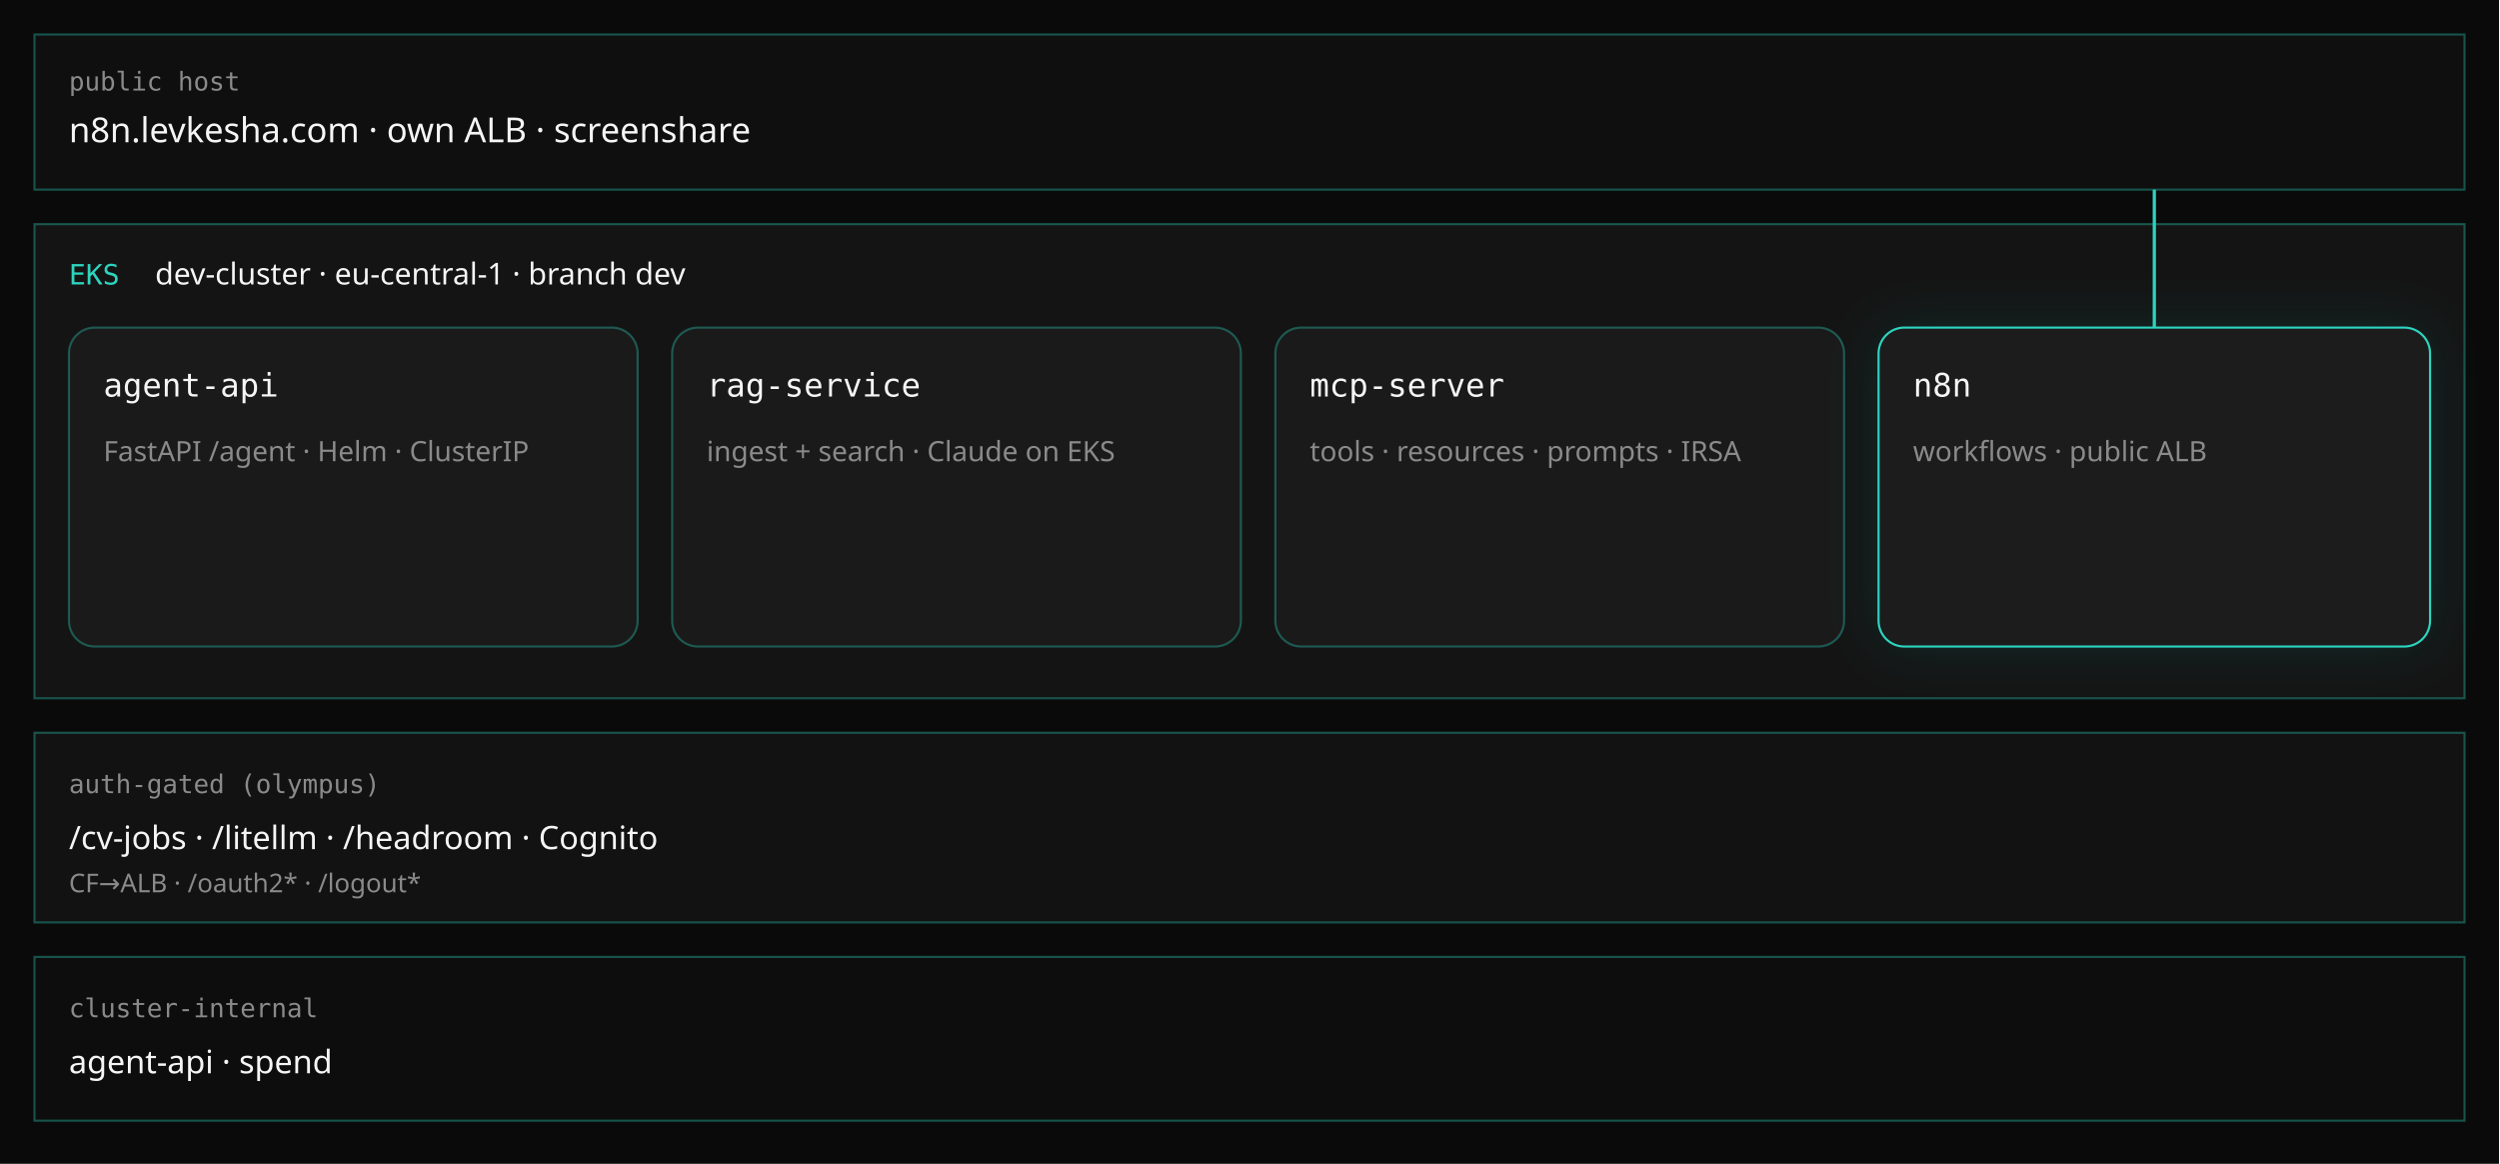
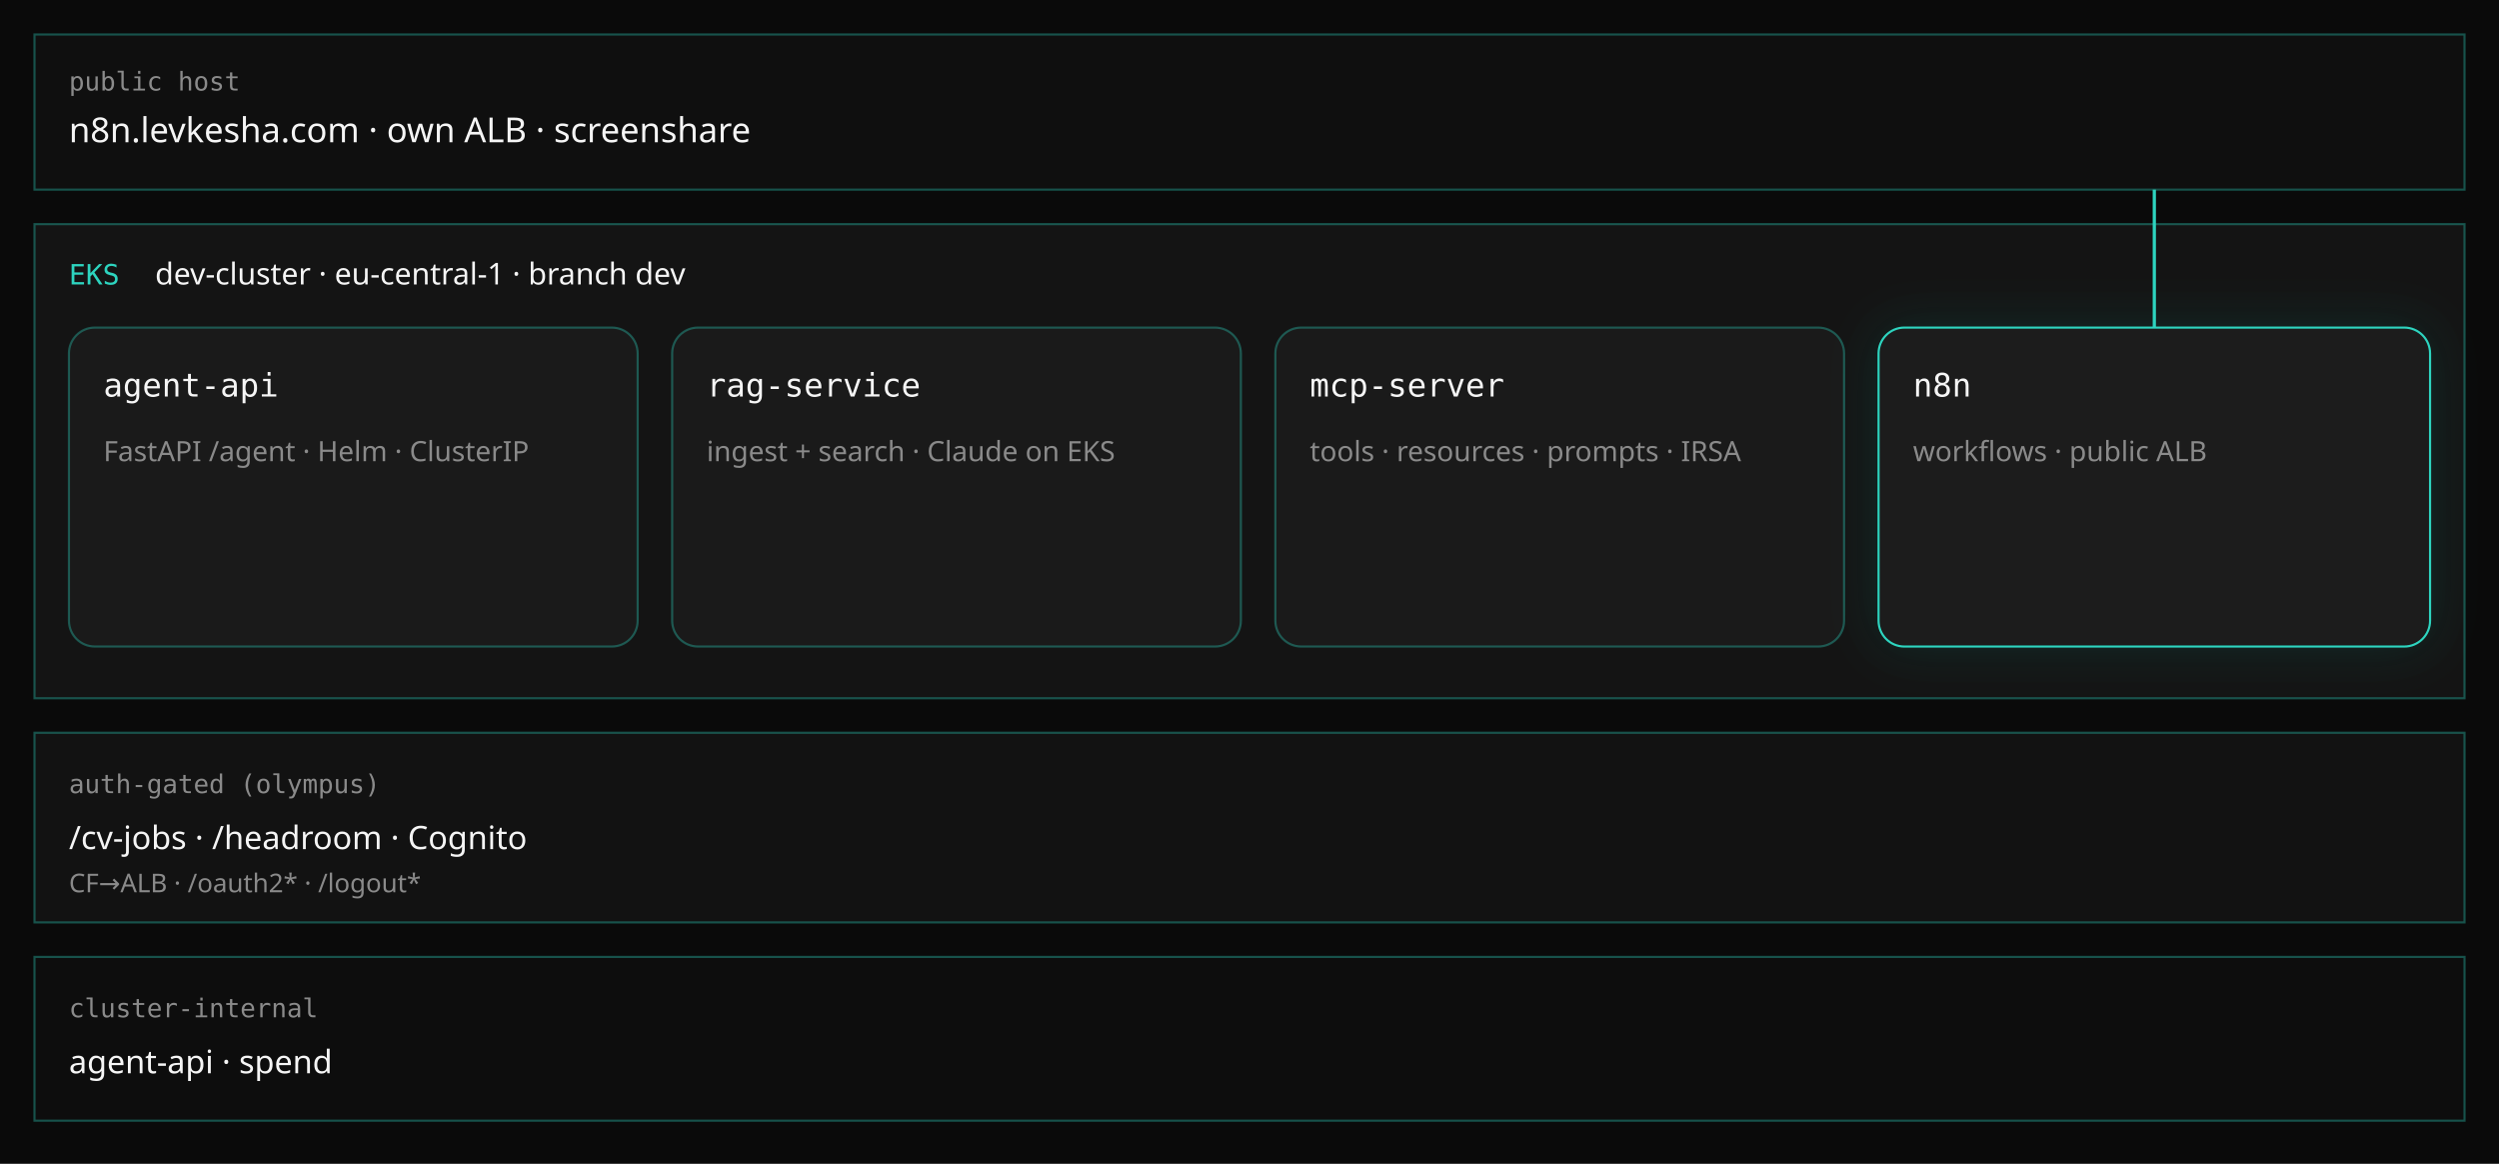
<svg xmlns="http://www.w3.org/2000/svg" viewBox="0 0 1160 540" width="100%" height="100%" preserveAspectRatio="xMidYMid meet" role="img" aria-labelledby="title desc">
  <defs>
    <filter id="n8nGlow" x="-40%" y="-40%" width="180%" height="180%">
      <feDropShadow dx="0" dy="0" stdDeviation="12" flood-color="#2dd4bf" flood-opacity="0.12" />
    </filter>
    <style>
      .svc { transition: stroke-opacity 160ms ease-out; }
      .svc:hover { stroke: #2dd4bf; stroke-opacity: 1; }
      @media (prefers-reduced-motion: reduce) {
        .svc { transition: none; }
      }
    </style>
  </defs>
  <rect width="1160" height="540" fill="#0a0a0a" />
  <rect x="16" y="16" width="1128" height="72" fill="#0f0f0f" stroke="#2dd4bf" stroke-opacity="0.35" />
  <text x="32" y="42" fill="#8a8a8a" font-family="ui-monospace, Consolas, monospace" font-size="12">public host</text>
  <text x="32" y="66" fill="#f5f5f5" font-family="Segoe UI, system-ui, sans-serif" font-size="16">n8n.levkesha.com · own ALB · screenshare</text>
  <rect x="16" y="104" width="1128" height="220" fill="#141414" stroke="#2dd4bf" stroke-opacity="0.35" />
  <text x="32" y="132" fill="#2dd4bf" font-family="ui-monospace, Consolas, monospace" font-size="13">EKS</text>
  <text x="72" y="132" fill="#f5f5f5" font-family="Segoe UI, system-ui, sans-serif" font-size="14">dev-cluster · eu-central-1 · branch dev</text>
  <rect class="svc" x="32" y="152" width="264" height="148" rx="12" fill="#1a1a1a" stroke="#2dd4bf" stroke-opacity="0.35" />
  <text x="48" y="184" fill="#f5f5f5" font-family="ui-monospace, Consolas, monospace" font-size="15">agent-api</text>
  <text x="48" y="214" fill="#8a8a8a" font-family="Segoe UI, system-ui, sans-serif" font-size="13">FastAPI /agent · Helm · ClusterIP</text>
  <rect class="svc" x="312" y="152" width="264" height="148" rx="12" fill="#1a1a1a" stroke="#2dd4bf" stroke-opacity="0.35" />
  <text x="328" y="184" fill="#f5f5f5" font-family="ui-monospace, Consolas, monospace" font-size="15">rag-service</text>
  <text x="328" y="214" fill="#8a8a8a" font-family="Segoe UI, system-ui, sans-serif" font-size="13">ingest + search · Claude on EKS</text>
  <rect class="svc" x="592" y="152" width="264" height="148" rx="12" fill="#1a1a1a" stroke="#2dd4bf" stroke-opacity="0.35" />
  <text x="608" y="184" fill="#f5f5f5" font-family="ui-monospace, Consolas, monospace" font-size="15">mcp-server</text>
  <text x="608" y="214" fill="#8a8a8a" font-family="Segoe UI, system-ui, sans-serif" font-size="13">tools · resources · prompts · IRSA</text>
  <rect class="svc" x="872" y="152" width="256" height="148" rx="12" fill="#1a1a1a" stroke="#2dd4bf" filter="url(#n8nGlow)" />
  <text x="888" y="184" fill="#f5f5f5" font-family="ui-monospace, Consolas, monospace" font-size="15">n8n</text>
  <text x="888" y="214" fill="#8a8a8a" font-family="Segoe UI, system-ui, sans-serif" font-size="13">workflows · public ALB</text>
  <line x1="1000" y1="88" x2="1000" y2="152" stroke="#2dd4bf" stroke-width="1.5" />
  <rect x="16" y="340" width="1128" height="88" fill="#121212" stroke="#2dd4bf" stroke-opacity="0.35" />
  <text x="32" y="368" fill="#8a8a8a" font-family="ui-monospace, Consolas, monospace" font-size="12">auth-gated (olympus)</text>
-   <text x="32" y="394" fill="#f5f5f5" font-family="Segoe UI, system-ui, sans-serif" font-size="15">/cv-jobs · /litellm · /headroom · Cognito</text>
+   <text x="32" y="394" fill="#f5f5f5" font-family="Segoe UI, system-ui, sans-serif" font-size="15">/cv-jobs · /headroom · Cognito</text>
  <text x="32" y="414" fill="#8a8a8a" font-family="Segoe UI, system-ui, sans-serif" font-size="12">CF→ALB · /oauth2* · /logout*</text>
  <rect x="16" y="444" width="1128" height="76" fill="#0d0d0d" stroke="#2dd4bf" stroke-opacity="0.35" />
  <text x="32" y="472" fill="#8a8a8a" font-family="ui-monospace, Consolas, monospace" font-size="12">cluster-internal</text>
  <text x="32" y="498" fill="#f5f5f5" font-family="Segoe UI, system-ui, sans-serif" font-size="15">agent-api · spend</text>
</svg>
